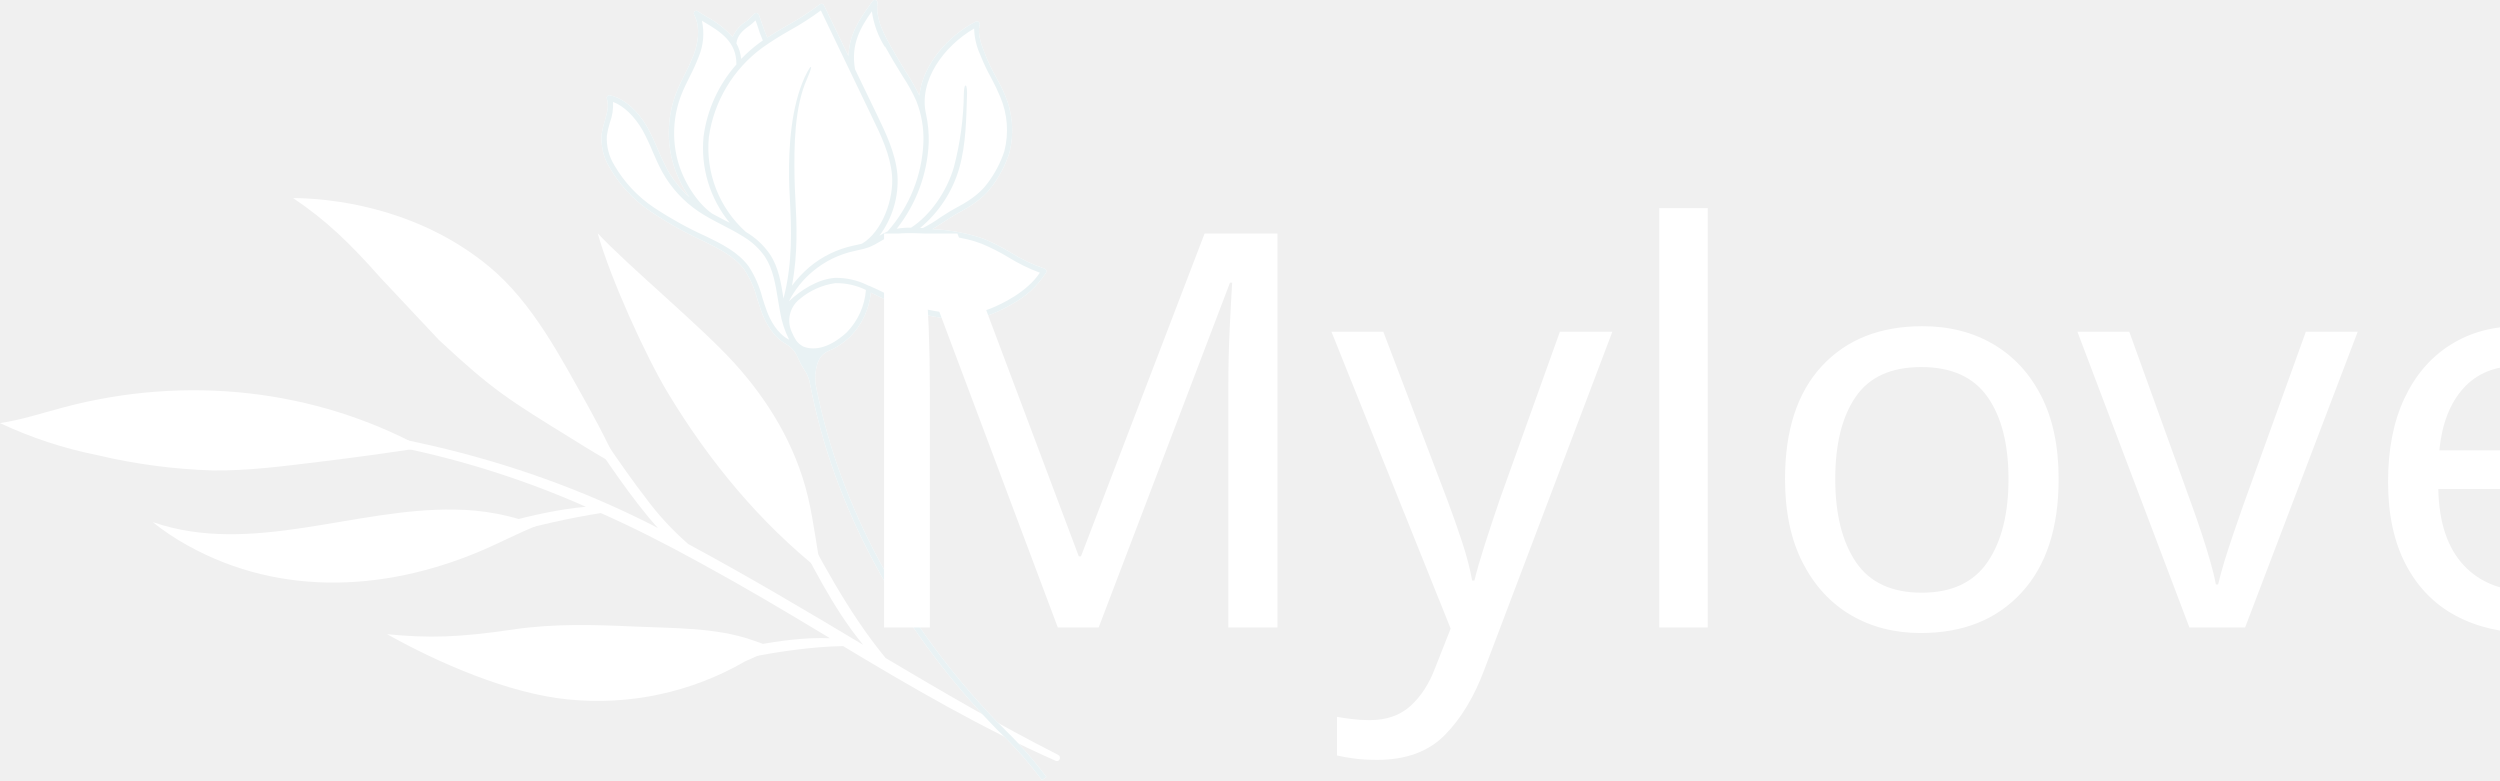
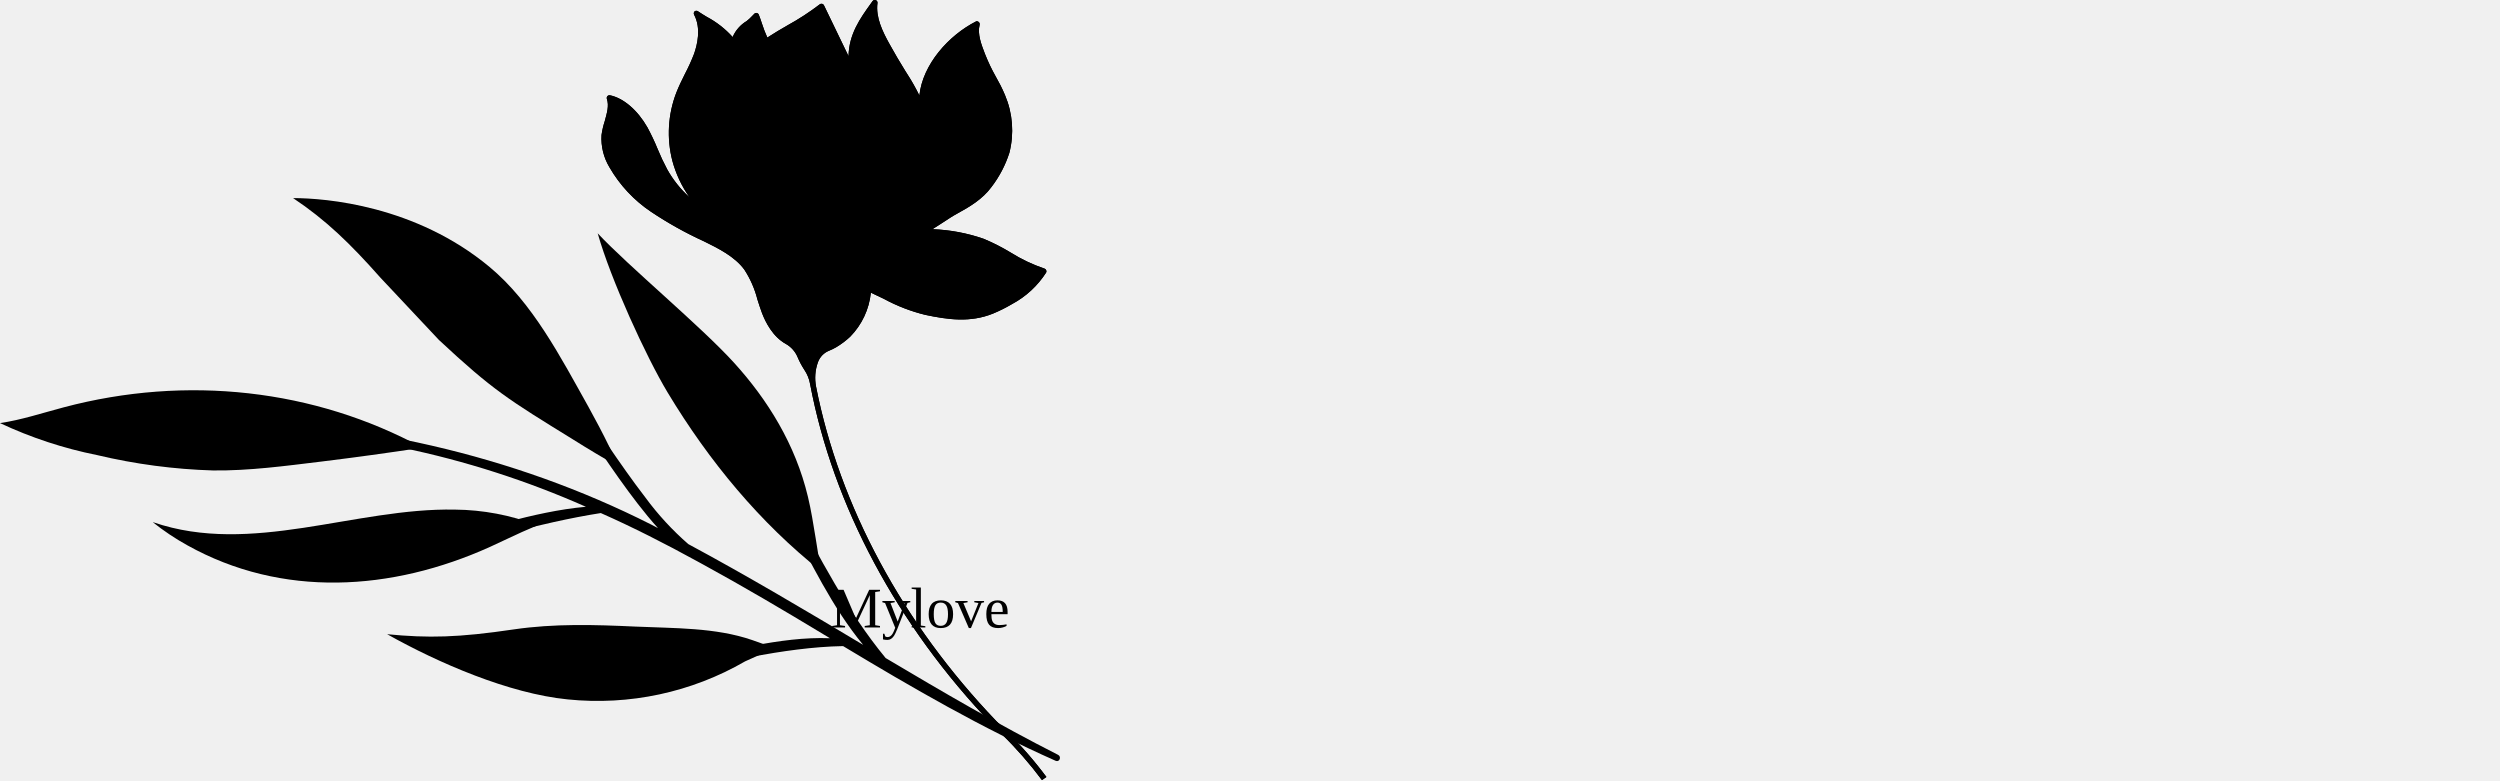
<svg xmlns="http://www.w3.org/2000/svg" viewBox="0 0 521.09 162.62">
  <defs>
    <style>.cls-1,.cls-3{fill:#fff;}.cls-2{fill:#e9f2f4;}.cls-3{font-size:115px;font-family:FuturaPT-Medium, Futura PT;font-weight:500;}</style>
  </defs>
  <g id="OBJECTS">
-     <path class="cls-1" d="M174.62,120.59c-12.61-10-23.23-22.75-31.94-37.2-4.51-7.48-11.9-23.66-14.59-33.2,6.42,6.87,21.48,19.34,28.44,27s12.78,17,15.38,27.91c.68,2.82,1.13,5.73,1.61,8.62.58,3.52,1.1,6.85,1.1,6.85" transform="translate(-3.51 -1.56)" />
-     <path class="cls-1" d="M132.46,98.83c-1.63-.91-3.24-1.85-4.83-2.8s-3.19-1.93-4.76-2.92c-13.36-8.24-16.63-10.2-27.88-20.7-1.14-1.24-11.11-11.8-12.21-13-6.29-7.1-11.34-12-18.18-16.56,6.78,0,25.49,1.52,40.9,14.31,9,7.46,14.83,18.78,20.69,29.25.73,1.34,1.47,2.69,2.19,4.06,1.44,2.73,2.8,5.54,4.08,8.4" transform="translate(-3.51 -1.56)" />
-     <path class="cls-1" d="M164.73,136.6q-2.21-.87-4.44-1.63c-7.66-2.64-16.28-2.44-24.39-2.81-8.38-.39-16.86-.65-25.3.59-11.56,1.71-17.79,1.84-26.4,1,10.68,6,25.38,12.37,37.62,13.59a61.37,61.37,0,0,0,37-7.93c2.19-1,4.42-2,6.66-3" transform="translate(-3.51 -1.56)" />
-     <path class="cls-1" d="M35.49,110.43c20.44,7,42-3.06,62.85-2.65a48.88,48.88,0,0,1,17,3.21l0,.15c-2,.83-4,1.74-5.94,2.66-1.25.59-2.5,1.18-3.75,1.75-20.54,9.27-43.37,10.68-63.11-.34a51.48,51.48,0,0,1-7.15-4.78" transform="translate(-3.51 -1.56)" />
-     <path class="cls-1" d="M91.55,94.87Q81,96.48,70.47,97.77c-7.49.91-15.1,1.94-22.56,1.85a119.91,119.91,0,0,1-24.15-3.2A88.5,88.5,0,0,1,3.51,89.75c4.46-.66,8.86-2.12,13.29-3.29,25.58-6.79,52.3-3.79,74.75,8.41" transform="translate(-3.51 -1.56)" />
-     <path class="cls-1" d="M133.32,59a311.78,311.78,0,0,1,34.42,50.8c4.75,8.87,9.21,18.36,15.68,26.17-12-7.18-24.08-14.35-36.44-21a59.78,59.78,0,0,1-8.93-9.69c-5.5-7.14-10.29-14.8-15.61-22.07-13-17.72-29.07-32.49-50.68-38.41-.19-.05-.31.22-.12.29,22.25,8,38.21,23.74,51.6,42.69,5,7.13,9.7,14.61,15.26,21.36.7.85,1.42,1.68,2.16,2.5-.46-.24-.91-.49-1.37-.72C110.16,96.17,77.81,89.16,45.22,88.76A291.65,291.65,0,0,0,11.79,90.4c-.2,0-.15.32.05.31,25.22-1.59,50.68-.84,75.51,4.18a190.17,190.17,0,0,1,38.28,12.3c-11.2,1-22.1,5.09-33,7.37a105.71,105.71,0,0,1-51.39-1.74c-.19,0-.31.21-.12.29,15.73,6.17,32.24,7.07,48.79,4,13.06-2.4,25.69-6.56,38.83-8.61,6.78,3,13.44,6.4,20,10,.43.25.86.48,1.3.71,8.42,4.6,16.75,9.51,25.1,14.56l1.36.82c-10.56-.42-21.39,3-31.68,4.57a122.64,122.64,0,0,1-52.53-2.92c-.18-.06-.31.21-.11.28,15.75,6.2,32.49,7.32,49.19,5.16,12.61-1.63,25.1-5.22,37.87-5.45,14.4,8.66,28.92,17.1,44.31,23.91.8.35,1.27-.86.51-1.24-12.27-6.23-24.14-13.16-35.95-20.18-8.08-9.8-13.73-21-19.78-32.13C158.81,89.15,147.52,73,133.57,58.77,133.43,58.63,133.19,58.81,133.32,59Z" transform="translate(-3.51 -1.56)" />
-     <path class="cls-1" d="M158.66,57.76A20.94,20.94,0,0,1,161.39,64c.29.91.59,1.85.93,2.76.73,1.94,2.27,5,5,6.49A5.69,5.69,0,0,1,169.76,76a16.44,16.44,0,0,0,1.41,2.65,7.56,7.56,0,0,1,1.2,3c4.81,25.3,18.13,50.28,38,71,.65.68,1.3,1.35,2,2a80.15,80.15,0,0,1,8.32,9.51l.93-.65a81.13,81.13,0,0,0-8.44-9.65c-.65-.67-1.31-1.34-2-2-19.53-20.37-32.68-44.86-37.57-69.7a9.65,9.65,0,0,1,.38-5.08v0a4.06,4.06,0,0,1,2.33-2.42,11.66,11.66,0,0,0,1.47-.72,16.82,16.82,0,0,0,2.93-2.2,15.31,15.31,0,0,0,4.31-9.18c.9.41,1.8.84,2.67,1.27a36.18,36.18,0,0,0,8.67,3.36c4.73,1,9.36,1.65,14.1-.26a31.19,31.19,0,0,0,4-2,19.14,19.14,0,0,0,7.1-6.57.53.53,0,0,0,0-.49.54.54,0,0,0-.36-.33,33.2,33.2,0,0,1-7-3.32,42.07,42.07,0,0,0-5.68-2.89,36.63,36.63,0,0,0-10.67-2c.77-.45,1.53-1,2.27-1.45,1-.65,1.91-1.27,2.86-1.78,2.5-1.36,5.32-3,7.2-5.59a23.53,23.53,0,0,0,3.71-7.1,18.79,18.79,0,0,0-.9-12c-.6-1.45-1.29-2.76-2-4a37.11,37.11,0,0,1-2.1-4.4l-.11-.27c-.74-1.93-1.58-4.11-1.09-6a.57.57,0,0,0-.19-.59A.6.6,0,0,0,207,6c-5.79,2.94-11.18,9-11.86,15.47A41.91,41.91,0,0,0,192.62,17l-.43-.68c-1.13-1.82-2.24-3.7-3.28-5.59-1.42-2.56-2.9-5.55-2.5-8.54a.56.56,0,0,0-.35-.6.55.55,0,0,0-.67.2l-.34.47c-2.26,3.15-4.58,6.39-4.68,11L175.25,2.66a.57.57,0,0,0-.87-.2,53,53,0,0,1-6.72,4.38c-1.4.81-2.83,1.64-4.21,2.55a26.89,26.89,0,0,1-1.1-2.85c-.23-.69-.44-1.33-.68-1.92a.58.58,0,0,0-.41-.35.58.58,0,0,0-.51.15c-.15.14-.33.33-.52.53a9.13,9.13,0,0,1-1.09,1,7.18,7.18,0,0,0-2.92,3.33,19.64,19.64,0,0,0-5.39-4.21c-.63-.38-1.25-.76-1.83-1.15a.59.59,0,0,0-.7,0,.58.58,0,0,0-.12.69c1.53,2.87.64,6.35,0,8.17A40.08,40.08,0,0,1,146.26,17c-.63,1.27-1.28,2.57-1.8,3.92a23.29,23.29,0,0,0-.81,14.15,24,24,0,0,0,3.58,7.62,22.84,22.84,0,0,1-4.64-5.81,45.72,45.72,0,0,1-2-4.25,46.14,46.14,0,0,0-2.13-4.51c-2.06-3.62-5-6.12-7.81-6.7a.56.56,0,0,0-.53.18.57.57,0,0,0-.12.56c.5,1.44,0,3-.43,4.62a16.86,16.86,0,0,0-.68,2.91,11.63,11.63,0,0,0,1.66,6.75,28,28,0,0,0,8.67,9.27,78.25,78.25,0,0,0,11,6.14C153.23,53.33,156.62,55,158.66,57.76Z" transform="translate(-3.51 -1.56)" />
-     <path class="cls-2" d="M158.66,57.76A20.94,20.94,0,0,1,161.39,64c.29.91.59,1.85.93,2.76.73,1.94,2.27,5,5,6.49A5.69,5.69,0,0,1,169.76,76a16.44,16.44,0,0,0,1.41,2.65,7.56,7.56,0,0,1,1.2,3c4.81,25.3,18.13,50.28,38,71,.65.68,1.3,1.35,2,2a80.15,80.15,0,0,1,8.32,9.51l.93-.65a81.13,81.13,0,0,0-8.44-9.65c-.65-.67-1.31-1.34-2-2-19.53-20.37-32.68-44.86-37.57-69.7a9.65,9.65,0,0,1,.38-5.08v0a4.06,4.06,0,0,1,2.33-2.42,11.66,11.66,0,0,0,1.47-.72,16.82,16.82,0,0,0,2.93-2.2,15.31,15.31,0,0,0,4.31-9.18c.9.41,1.8.84,2.67,1.27a36.18,36.18,0,0,0,8.67,3.36c4.73,1,9.36,1.65,14.1-.26a31.19,31.19,0,0,0,4-2,19.14,19.14,0,0,0,7.1-6.57.53.53,0,0,0,0-.49.54.54,0,0,0-.36-.33,33.2,33.2,0,0,1-7-3.32,42.07,42.07,0,0,0-5.68-2.89,36.63,36.63,0,0,0-10.67-2c.77-.45,1.53-1,2.27-1.45,1-.65,1.91-1.27,2.86-1.78,2.5-1.36,5.32-3,7.2-5.59a23.53,23.53,0,0,0,3.71-7.1,18.79,18.79,0,0,0-.9-12c-.6-1.45-1.29-2.76-2-4a37.11,37.11,0,0,1-2.1-4.4l-.11-.27c-.74-1.93-1.58-4.11-1.09-6a.57.57,0,0,0-.19-.59A.6.6,0,0,0,207,6c-5.79,2.94-11.18,9-11.86,15.47A41.91,41.91,0,0,0,192.62,17l-.43-.68c-1.13-1.82-2.24-3.7-3.28-5.59-1.42-2.56-2.9-5.55-2.5-8.54a.56.56,0,0,0-.35-.6.55.55,0,0,0-.67.2l-.34.47c-2.26,3.15-4.58,6.39-4.68,11L175.25,2.66a.57.57,0,0,0-.87-.2,53,53,0,0,1-6.72,4.38c-1.4.81-2.83,1.64-4.21,2.55a26.89,26.89,0,0,1-1.1-2.85c-.23-.69-.44-1.33-.68-1.92a.58.58,0,0,0-.41-.35.58.58,0,0,0-.51.15c-.15.14-.33.33-.52.53a9.13,9.13,0,0,1-1.09,1,7.18,7.18,0,0,0-2.92,3.33,19.64,19.64,0,0,0-5.39-4.21c-.63-.38-1.25-.76-1.83-1.15a.59.59,0,0,0-.7,0,.58.58,0,0,0-.12.69c1.53,2.87.64,6.35,0,8.17A40.08,40.08,0,0,1,146.26,17c-.63,1.27-1.28,2.57-1.8,3.92a23.29,23.29,0,0,0-.81,14.15,24,24,0,0,0,3.58,7.62,22.84,22.84,0,0,1-4.64-5.81,45.72,45.72,0,0,1-2-4.25,46.14,46.14,0,0,0-2.13-4.51c-2.06-3.62-5-6.12-7.81-6.7a.56.56,0,0,0-.53.18.57.57,0,0,0-.12.56c.5,1.44,0,3-.43,4.62a16.86,16.86,0,0,0-.68,2.91,11.63,11.63,0,0,0,1.66,6.75,28,28,0,0,0,8.67,9.27,78.25,78.25,0,0,0,11,6.14C153.23,53.33,156.62,55,158.66,57.76ZM157,15A28.25,28.25,0,0,0,150.16,30a24.55,24.55,0,0,0,5.45,18l-1-.5c-.88-.46-1.78-.93-2.67-1.42-3.1-2.17-6.07-6.77-7.22-11.22a22.2,22.2,0,0,1,.77-13.46c.5-1.3,1.14-2.58,1.76-3.82a42.54,42.54,0,0,0,1.93-4.28,12.45,12.45,0,0,0,.63-7.43l.4.25C153.61,8.12,157.07,10.24,157,15Zm4-9.17c.12.33.24.67.36,1A24.4,24.4,0,0,0,162.51,10c-.25.17-.5.34-.74.52A29.88,29.88,0,0,0,158,13.84a8.31,8.31,0,0,0-1-3.24c.19-1.62,1.22-2.65,2.7-3.67A9,9,0,0,0,160.92,5.87Zm13.61-2.08L185.25,25.9c1.88,3.86,3.81,7.86,4.19,12.18.42,4.87-2,11.75-6.26,14.27-.36.1-.72.17-1.1.26l-.67.14a21.21,21.21,0,0,0-9.23,4.51,25.45,25.45,0,0,0-3.6,3.84c1.27-6.66,1-12.94.71-18.16-.08-1.55-.15-3-.17-4.34-.11-6.48-.06-14.71,2.64-20.68.13-.29,1-2.31.77-2.4s-1.16,1.83-1.29,2.12c-2.8,6.17-3.36,14.37-3.26,21,0,1.34.09,2.82.17,4.39.29,5.9.65,13.17-1.33,20.75-.51-3.2-1-6.5-2.85-9.25a15.73,15.73,0,0,0-5-4.63,23.54,23.54,0,0,1-7.71-19.76,27.94,27.94,0,0,1,11.16-18.64,64.67,64.67,0,0,1,5.79-3.65A57.28,57.28,0,0,0,174.53,3.79Zm13.38,7.5c1.06,1.91,2.17,3.8,3.32,5.64l.42.68a34.94,34.94,0,0,1,2.76,5,21.26,21.26,0,0,1,1.49,8.67,29.79,29.79,0,0,1-7.48,18.57h0a13.54,13.54,0,0,0-1.69.89A19.14,19.14,0,0,0,190.57,38c-.39-4.53-2.47-8.8-4.29-12.57L181.73,16c-.93-5.23,1.18-8.78,3.51-12.08A18.71,18.71,0,0,0,187.91,11.29Zm7.88,37.84-.59,0a25.21,25.21,0,0,0,8.16-12.44c1.46-5.1,1.46-10.41,1.64-15.57,0-.32,0-1.69-.31-1.7s-.35,1.38-.36,1.69a63.24,63.24,0,0,1-2.06,15.27c-1.49,5.19-5,10.14-8.93,12.67a15.71,15.71,0,0,0-3,.23,31,31,0,0,0,6.67-18,25.07,25.07,0,0,0-.54-5.8h0c-1.68-7.09,3.79-14.34,10-17.93a14.17,14.17,0,0,0,1.3,5.52l.11.27a39.52,39.52,0,0,0,2.16,4.52A42,42,0,0,1,212,21.76a17.71,17.71,0,0,1,.85,11.32,22.93,22.93,0,0,1-3.53,6.71c-1.74,2.39-4.43,4-6.82,5.26-1,.54-2,1.2-3,1.84A27.78,27.78,0,0,1,195.79,49.13ZM177.51,59.48c-3.56.28-7.08,2.54-9.57,4.89a19.76,19.76,0,0,1,5-6.26,20,20,0,0,1,8.74-4.25l.65-.15a15.27,15.27,0,0,0,2.4-.65,16.07,16.07,0,0,0,2.22-1.16,13.38,13.38,0,0,1,1.89-1c2.19-.93,4.77-.76,7-.6,4.14.27,8.41.56,12.32,2.08a41.63,41.63,0,0,1,5.53,2.81,36.59,36.59,0,0,0,6.56,3.21c-2.7,4.09-8,6.55-10.2,7.44-4.45,1.8-8.9,1.12-13.45.21a35.27,35.27,0,0,1-8.4-3.27c-1.12-.55-2.27-1.11-3.44-1.62l-.08,0-.41-.19A14.65,14.65,0,0,0,177.51,59.48Zm-6.59,14.3a4.56,4.56,0,0,1-1.39-1.15,12.41,12.41,0,0,1-1.05-2,5.71,5.71,0,0,1,1.71-6.73,14.69,14.69,0,0,1,7.41-3.32A13.91,13.91,0,0,1,184,62h0a14.17,14.17,0,0,1-4,8.84C176,74.5,172.78,74.56,170.92,73.78ZM159.57,57.09c-2.2-3-5.73-4.73-8.84-6.24a76.53,76.53,0,0,1-10.87-6,26.86,26.86,0,0,1-8.32-8.88A10.59,10.59,0,0,1,130,29.84a16.58,16.58,0,0,1,.63-2.71,10.71,10.71,0,0,0,.66-4.32c2.23.81,4.48,3,6.16,5.9a46.4,46.4,0,0,1,2.08,4.4c.62,1.44,1.27,2.94,2.05,4.35a23.93,23.93,0,0,0,7.52,8.17c.72.49,1.48.94,2.24,1.37h0l0,0c.91.5,1.83,1,2.73,1.45,1.46.75,2.87,1.49,4.18,2.31.06,0,.28.16.42.26a14.44,14.44,0,0,1,4.3,4.08c1.68,2.56,2.19,5.77,2.69,8.87.14.85.28,1.71.44,2.56a.09.09,0,0,1,0,0A19.83,19.83,0,0,0,168,72.37c-2.52-1.25-4-4.19-4.66-6-.33-.88-.62-1.81-.91-2.71A22,22,0,0,0,159.57,57.09Z" transform="translate(-3.51 -1.56)" />
-     <text class="cls-3" transform="translate(173.11 130.79)">Mylove</text>
+     <path className="cls-1" d="M174.62,120.59c-12.61-10-23.23-22.75-31.94-37.2-4.51-7.48-11.9-23.66-14.59-33.2,6.42,6.87,21.48,19.34,28.44,27s12.78,17,15.38,27.91c.68,2.82,1.13,5.73,1.61,8.62.58,3.52,1.1,6.85,1.1,6.85" transform="translate(-3.51 -1.56)" />
+     <path className="cls-1" d="M132.46,98.83c-1.63-.91-3.24-1.85-4.83-2.8s-3.19-1.93-4.76-2.92c-13.36-8.24-16.63-10.2-27.88-20.7-1.14-1.24-11.11-11.8-12.21-13-6.29-7.1-11.34-12-18.18-16.56,6.78,0,25.49,1.52,40.9,14.31,9,7.46,14.83,18.78,20.69,29.25.73,1.34,1.47,2.69,2.19,4.06,1.44,2.73,2.8,5.54,4.08,8.4" transform="translate(-3.51 -1.56)" />
+     <path className="cls-1" d="M164.73,136.6q-2.21-.87-4.44-1.63c-7.66-2.64-16.28-2.44-24.39-2.81-8.38-.39-16.86-.65-25.3.59-11.56,1.71-17.79,1.84-26.4,1,10.68,6,25.38,12.37,37.62,13.59a61.37,61.37,0,0,0,37-7.93c2.19-1,4.42-2,6.66-3" transform="translate(-3.51 -1.56)" />
+     <path className="cls-1" d="M35.49,110.43c20.44,7,42-3.06,62.85-2.65a48.88,48.88,0,0,1,17,3.21l0,.15c-2,.83-4,1.74-5.94,2.66-1.25.59-2.5,1.18-3.75,1.75-20.54,9.27-43.37,10.68-63.11-.34a51.48,51.48,0,0,1-7.15-4.78" transform="translate(-3.51 -1.56)" />
+     <path className="cls-1" d="M91.55,94.87Q81,96.48,70.47,97.77c-7.49.91-15.1,1.94-22.56,1.85a119.91,119.91,0,0,1-24.15-3.2A88.5,88.5,0,0,1,3.51,89.75c4.46-.66,8.86-2.12,13.29-3.29,25.58-6.79,52.3-3.79,74.75,8.41" transform="translate(-3.51 -1.56)" />
+     <path className="cls-1" d="M133.32,59a311.78,311.78,0,0,1,34.42,50.8c4.75,8.87,9.21,18.36,15.68,26.17-12-7.18-24.08-14.35-36.44-21a59.78,59.78,0,0,1-8.93-9.69c-5.5-7.14-10.29-14.8-15.61-22.07-13-17.72-29.07-32.49-50.68-38.41-.19-.05-.31.22-.12.29,22.25,8,38.21,23.74,51.6,42.69,5,7.13,9.7,14.61,15.26,21.36.7.85,1.42,1.68,2.16,2.5-.46-.24-.91-.49-1.37-.72C110.16,96.17,77.81,89.16,45.22,88.76A291.65,291.65,0,0,0,11.79,90.4c-.2,0-.15.32.05.31,25.22-1.59,50.68-.84,75.51,4.18a190.17,190.17,0,0,1,38.28,12.3c-11.2,1-22.1,5.09-33,7.37a105.71,105.71,0,0,1-51.39-1.74c-.19,0-.31.21-.12.29,15.73,6.17,32.24,7.07,48.79,4,13.06-2.4,25.69-6.56,38.83-8.61,6.78,3,13.44,6.4,20,10,.43.25.86.48,1.3.71,8.42,4.6,16.75,9.51,25.1,14.56l1.36.82c-10.56-.42-21.39,3-31.68,4.57a122.64,122.64,0,0,1-52.53-2.92c-.18-.06-.31.21-.11.28,15.75,6.2,32.49,7.32,49.19,5.16,12.61-1.63,25.1-5.22,37.87-5.45,14.4,8.66,28.92,17.1,44.31,23.91.8.35,1.27-.86.51-1.24-12.27-6.23-24.14-13.16-35.95-20.18-8.08-9.8-13.73-21-19.78-32.13C158.81,89.15,147.52,73,133.57,58.77,133.43,58.63,133.19,58.81,133.32,59Z" transform="translate(-3.51 -1.56)" />
+     <path className="cls-1" d="M158.66,57.76A20.94,20.94,0,0,1,161.39,64c.29.91.59,1.85.93,2.76.73,1.94,2.27,5,5,6.49A5.69,5.69,0,0,1,169.76,76a16.44,16.44,0,0,0,1.41,2.65,7.56,7.56,0,0,1,1.2,3c4.81,25.3,18.13,50.28,38,71,.65.68,1.3,1.35,2,2a80.15,80.15,0,0,1,8.32,9.51l.93-.65a81.13,81.13,0,0,0-8.44-9.65c-.65-.67-1.31-1.34-2-2-19.53-20.37-32.68-44.86-37.57-69.7a9.65,9.65,0,0,1,.38-5.08v0a4.06,4.06,0,0,1,2.33-2.42,11.66,11.66,0,0,0,1.47-.72,16.82,16.82,0,0,0,2.93-2.2,15.31,15.31,0,0,0,4.31-9.18c.9.41,1.8.84,2.67,1.27a36.18,36.18,0,0,0,8.67,3.36c4.73,1,9.36,1.65,14.1-.26a31.19,31.19,0,0,0,4-2,19.14,19.14,0,0,0,7.1-6.57.53.53,0,0,0,0-.49.54.54,0,0,0-.36-.33,33.2,33.2,0,0,1-7-3.32,42.07,42.07,0,0,0-5.68-2.89,36.63,36.63,0,0,0-10.67-2c.77-.45,1.53-1,2.27-1.45,1-.65,1.91-1.27,2.86-1.78,2.5-1.36,5.32-3,7.2-5.59a23.53,23.53,0,0,0,3.71-7.1,18.79,18.79,0,0,0-.9-12c-.6-1.45-1.29-2.76-2-4a37.11,37.11,0,0,1-2.1-4.4l-.11-.27c-.74-1.93-1.58-4.11-1.09-6a.57.57,0,0,0-.19-.59A.6.6,0,0,0,207,6c-5.79,2.94-11.18,9-11.86,15.47A41.91,41.91,0,0,0,192.62,17l-.43-.68c-1.13-1.82-2.24-3.7-3.28-5.59-1.42-2.56-2.9-5.55-2.5-8.54a.56.56,0,0,0-.35-.6.55.55,0,0,0-.67.2l-.34.47c-2.26,3.15-4.58,6.39-4.68,11L175.25,2.66a.57.57,0,0,0-.87-.2,53,53,0,0,1-6.72,4.38c-1.4.81-2.83,1.64-4.21,2.55a26.89,26.89,0,0,1-1.1-2.85c-.23-.69-.44-1.33-.68-1.92a.58.58,0,0,0-.41-.35.58.58,0,0,0-.51.15c-.15.14-.33.33-.52.53a9.13,9.13,0,0,1-1.09,1,7.18,7.18,0,0,0-2.92,3.33,19.64,19.64,0,0,0-5.39-4.21c-.63-.38-1.25-.76-1.83-1.15a.59.59,0,0,0-.7,0,.58.58,0,0,0-.12.69c1.53,2.87.64,6.35,0,8.17A40.08,40.08,0,0,1,146.26,17c-.63,1.27-1.28,2.57-1.8,3.92a23.29,23.29,0,0,0-.81,14.15,24,24,0,0,0,3.58,7.62,22.84,22.84,0,0,1-4.64-5.81,45.72,45.72,0,0,1-2-4.25,46.14,46.14,0,0,0-2.13-4.51c-2.06-3.62-5-6.12-7.81-6.7a.56.56,0,0,0-.53.18.57.57,0,0,0-.12.56c.5,1.44,0,3-.43,4.62a16.86,16.86,0,0,0-.68,2.91,11.63,11.63,0,0,0,1.66,6.75,28,28,0,0,0,8.67,9.27,78.25,78.25,0,0,0,11,6.14C153.23,53.33,156.62,55,158.66,57.76Z" transform="translate(-3.51 -1.56)" />
+     <path className="cls-2" d="M158.66,57.76A20.94,20.94,0,0,1,161.39,64c.29.91.59,1.85.93,2.76.73,1.94,2.27,5,5,6.49A5.69,5.69,0,0,1,169.76,76a16.44,16.44,0,0,0,1.41,2.65,7.56,7.56,0,0,1,1.2,3c4.81,25.3,18.13,50.28,38,71,.65.68,1.3,1.35,2,2a80.15,80.15,0,0,1,8.32,9.51l.93-.65a81.13,81.13,0,0,0-8.44-9.65c-.65-.67-1.31-1.34-2-2-19.53-20.37-32.68-44.86-37.57-69.7a9.65,9.65,0,0,1,.38-5.08v0a4.06,4.06,0,0,1,2.33-2.42,11.66,11.66,0,0,0,1.47-.72,16.82,16.82,0,0,0,2.93-2.2,15.31,15.31,0,0,0,4.31-9.18c.9.41,1.8.84,2.67,1.27a36.18,36.18,0,0,0,8.67,3.36c4.73,1,9.36,1.65,14.1-.26a31.19,31.19,0,0,0,4-2,19.14,19.14,0,0,0,7.1-6.57.53.53,0,0,0,0-.49.54.54,0,0,0-.36-.33,33.2,33.2,0,0,1-7-3.32,42.07,42.07,0,0,0-5.68-2.89,36.63,36.63,0,0,0-10.67-2c.77-.45,1.53-1,2.27-1.45,1-.65,1.91-1.27,2.86-1.78,2.5-1.36,5.32-3,7.2-5.59a23.53,23.53,0,0,0,3.71-7.1,18.79,18.79,0,0,0-.9-12c-.6-1.45-1.29-2.76-2-4a37.11,37.11,0,0,1-2.1-4.4l-.11-.27c-.74-1.93-1.58-4.11-1.09-6a.57.57,0,0,0-.19-.59A.6.6,0,0,0,207,6c-5.79,2.94-11.18,9-11.86,15.47A41.91,41.91,0,0,0,192.62,17l-.43-.68c-1.13-1.82-2.24-3.7-3.28-5.59-1.42-2.56-2.9-5.55-2.5-8.54a.56.56,0,0,0-.35-.6.55.55,0,0,0-.67.2l-.34.47c-2.26,3.15-4.58,6.39-4.68,11L175.25,2.66a.57.57,0,0,0-.87-.2,53,53,0,0,1-6.72,4.38c-1.4.81-2.83,1.64-4.21,2.55a26.89,26.89,0,0,1-1.1-2.85c-.23-.69-.44-1.33-.68-1.92a.58.58,0,0,0-.41-.35.58.58,0,0,0-.51.15c-.15.14-.33.33-.52.53a9.13,9.13,0,0,1-1.09,1,7.18,7.18,0,0,0-2.92,3.33,19.64,19.64,0,0,0-5.39-4.21c-.63-.38-1.25-.76-1.83-1.15a.59.59,0,0,0-.7,0,.58.58,0,0,0-.12.69c1.53,2.87.64,6.35,0,8.17A40.08,40.08,0,0,1,146.26,17c-.63,1.27-1.28,2.57-1.8,3.92a23.29,23.29,0,0,0-.81,14.15,24,24,0,0,0,3.58,7.62,22.84,22.84,0,0,1-4.64-5.81,45.72,45.72,0,0,1-2-4.25,46.14,46.14,0,0,0-2.13-4.51c-2.06-3.62-5-6.12-7.81-6.7a.56.56,0,0,0-.53.18.57.57,0,0,0-.12.56c.5,1.44,0,3-.43,4.62a16.86,16.86,0,0,0-.68,2.91,11.63,11.63,0,0,0,1.66,6.75,28,28,0,0,0,8.67,9.27,78.25,78.25,0,0,0,11,6.14C153.23,53.33,156.62,55,158.66,57.76ZM157,15A28.25,28.25,0,0,0,150.16,30a24.55,24.55,0,0,0,5.45,18l-1-.5c-.88-.46-1.78-.93-2.67-1.42-3.1-2.17-6.07-6.77-7.22-11.22a22.2,22.2,0,0,1,.77-13.46c.5-1.3,1.14-2.58,1.76-3.82a42.54,42.54,0,0,0,1.93-4.28,12.45,12.45,0,0,0,.63-7.43l.4.25C153.61,8.12,157.07,10.24,157,15Zm4-9.17c.12.33.24.67.36,1A24.4,24.4,0,0,0,162.51,10c-.25.17-.5.34-.74.52A29.88,29.88,0,0,0,158,13.84a8.31,8.31,0,0,0-1-3.24c.19-1.62,1.22-2.65,2.7-3.67A9,9,0,0,0,160.92,5.87Zm13.61-2.08L185.25,25.9c1.88,3.86,3.81,7.86,4.19,12.18.42,4.87-2,11.75-6.26,14.27-.36.1-.72.17-1.1.26l-.67.14a21.21,21.21,0,0,0-9.23,4.51,25.45,25.45,0,0,0-3.6,3.84c1.27-6.66,1-12.94.71-18.16-.08-1.55-.15-3-.17-4.34-.11-6.48-.06-14.71,2.64-20.68.13-.29,1-2.31.77-2.4s-1.16,1.83-1.29,2.12c-2.8,6.17-3.36,14.37-3.26,21,0,1.34.09,2.82.17,4.39.29,5.9.65,13.17-1.33,20.75-.51-3.2-1-6.5-2.85-9.25a15.73,15.73,0,0,0-5-4.63,23.54,23.54,0,0,1-7.71-19.76,27.94,27.94,0,0,1,11.16-18.64,64.67,64.67,0,0,1,5.79-3.65A57.28,57.28,0,0,0,174.53,3.79Zm13.38,7.5c1.06,1.91,2.17,3.8,3.32,5.64l.42.68a34.94,34.94,0,0,1,2.76,5,21.26,21.26,0,0,1,1.49,8.67,29.79,29.79,0,0,1-7.48,18.57h0a13.54,13.54,0,0,0-1.69.89A19.14,19.14,0,0,0,190.57,38c-.39-4.53-2.47-8.8-4.29-12.57L181.73,16c-.93-5.23,1.18-8.78,3.51-12.08A18.71,18.71,0,0,0,187.91,11.29Zm7.88,37.84-.59,0a25.21,25.21,0,0,0,8.16-12.44c1.46-5.1,1.46-10.41,1.64-15.57,0-.32,0-1.69-.31-1.7s-.35,1.38-.36,1.69a63.24,63.24,0,0,1-2.06,15.27c-1.49,5.19-5,10.14-8.93,12.67a15.71,15.71,0,0,0-3,.23,31,31,0,0,0,6.67-18,25.07,25.07,0,0,0-.54-5.8h0c-1.68-7.09,3.79-14.34,10-17.93a14.17,14.17,0,0,0,1.3,5.52l.11.27a39.52,39.52,0,0,0,2.16,4.52A42,42,0,0,1,212,21.76a17.71,17.71,0,0,1,.85,11.32,22.93,22.93,0,0,1-3.53,6.71c-1.74,2.39-4.43,4-6.82,5.26-1,.54-2,1.2-3,1.84A27.78,27.78,0,0,1,195.79,49.13ZM177.51,59.48c-3.56.28-7.08,2.54-9.57,4.89a19.76,19.76,0,0,1,5-6.26,20,20,0,0,1,8.74-4.25l.65-.15a15.27,15.27,0,0,0,2.4-.65,16.07,16.07,0,0,0,2.22-1.16,13.38,13.38,0,0,1,1.89-1c2.19-.93,4.77-.76,7-.6,4.14.27,8.41.56,12.32,2.08a41.63,41.63,0,0,1,5.53,2.81,36.59,36.59,0,0,0,6.56,3.21c-2.7,4.09-8,6.55-10.2,7.44-4.45,1.8-8.9,1.12-13.45.21a35.27,35.27,0,0,1-8.4-3.27c-1.12-.55-2.27-1.11-3.44-1.62l-.08,0-.41-.19A14.65,14.65,0,0,0,177.51,59.48Zm-6.59,14.3a4.56,4.56,0,0,1-1.39-1.15,12.41,12.41,0,0,1-1.05-2,5.71,5.71,0,0,1,1.71-6.73,14.69,14.69,0,0,1,7.41-3.32A13.91,13.91,0,0,1,184,62h0a14.17,14.17,0,0,1-4,8.84C176,74.5,172.78,74.56,170.92,73.78ZM159.57,57.09c-2.2-3-5.73-4.73-8.84-6.24a76.53,76.53,0,0,1-10.87-6,26.86,26.86,0,0,1-8.32-8.88A10.59,10.59,0,0,1,130,29.84a16.58,16.58,0,0,1,.63-2.71,10.71,10.71,0,0,0,.66-4.32c2.23.81,4.48,3,6.16,5.9a46.4,46.4,0,0,1,2.08,4.4c.62,1.44,1.27,2.94,2.05,4.35a23.93,23.93,0,0,0,7.52,8.17c.72.49,1.48.94,2.24,1.37h0l0,0c.91.5,1.83,1,2.73,1.45,1.46.75,2.87,1.49,4.18,2.31.06,0,.28.16.42.26a14.44,14.44,0,0,1,4.3,4.08c1.68,2.56,2.19,5.77,2.69,8.87.14.85.28,1.71.44,2.56a.09.09,0,0,1,0,0A19.83,19.83,0,0,0,168,72.37c-2.52-1.25-4-4.19-4.66-6-.33-.88-.62-1.81-.91-2.71A22,22,0,0,0,159.57,57.09Z" transform="translate(-3.51 -1.56)" />
+     <text className="cls-3" transform="translate(173.11 130.79)">Mylove</text>
  </g>
</svg>
